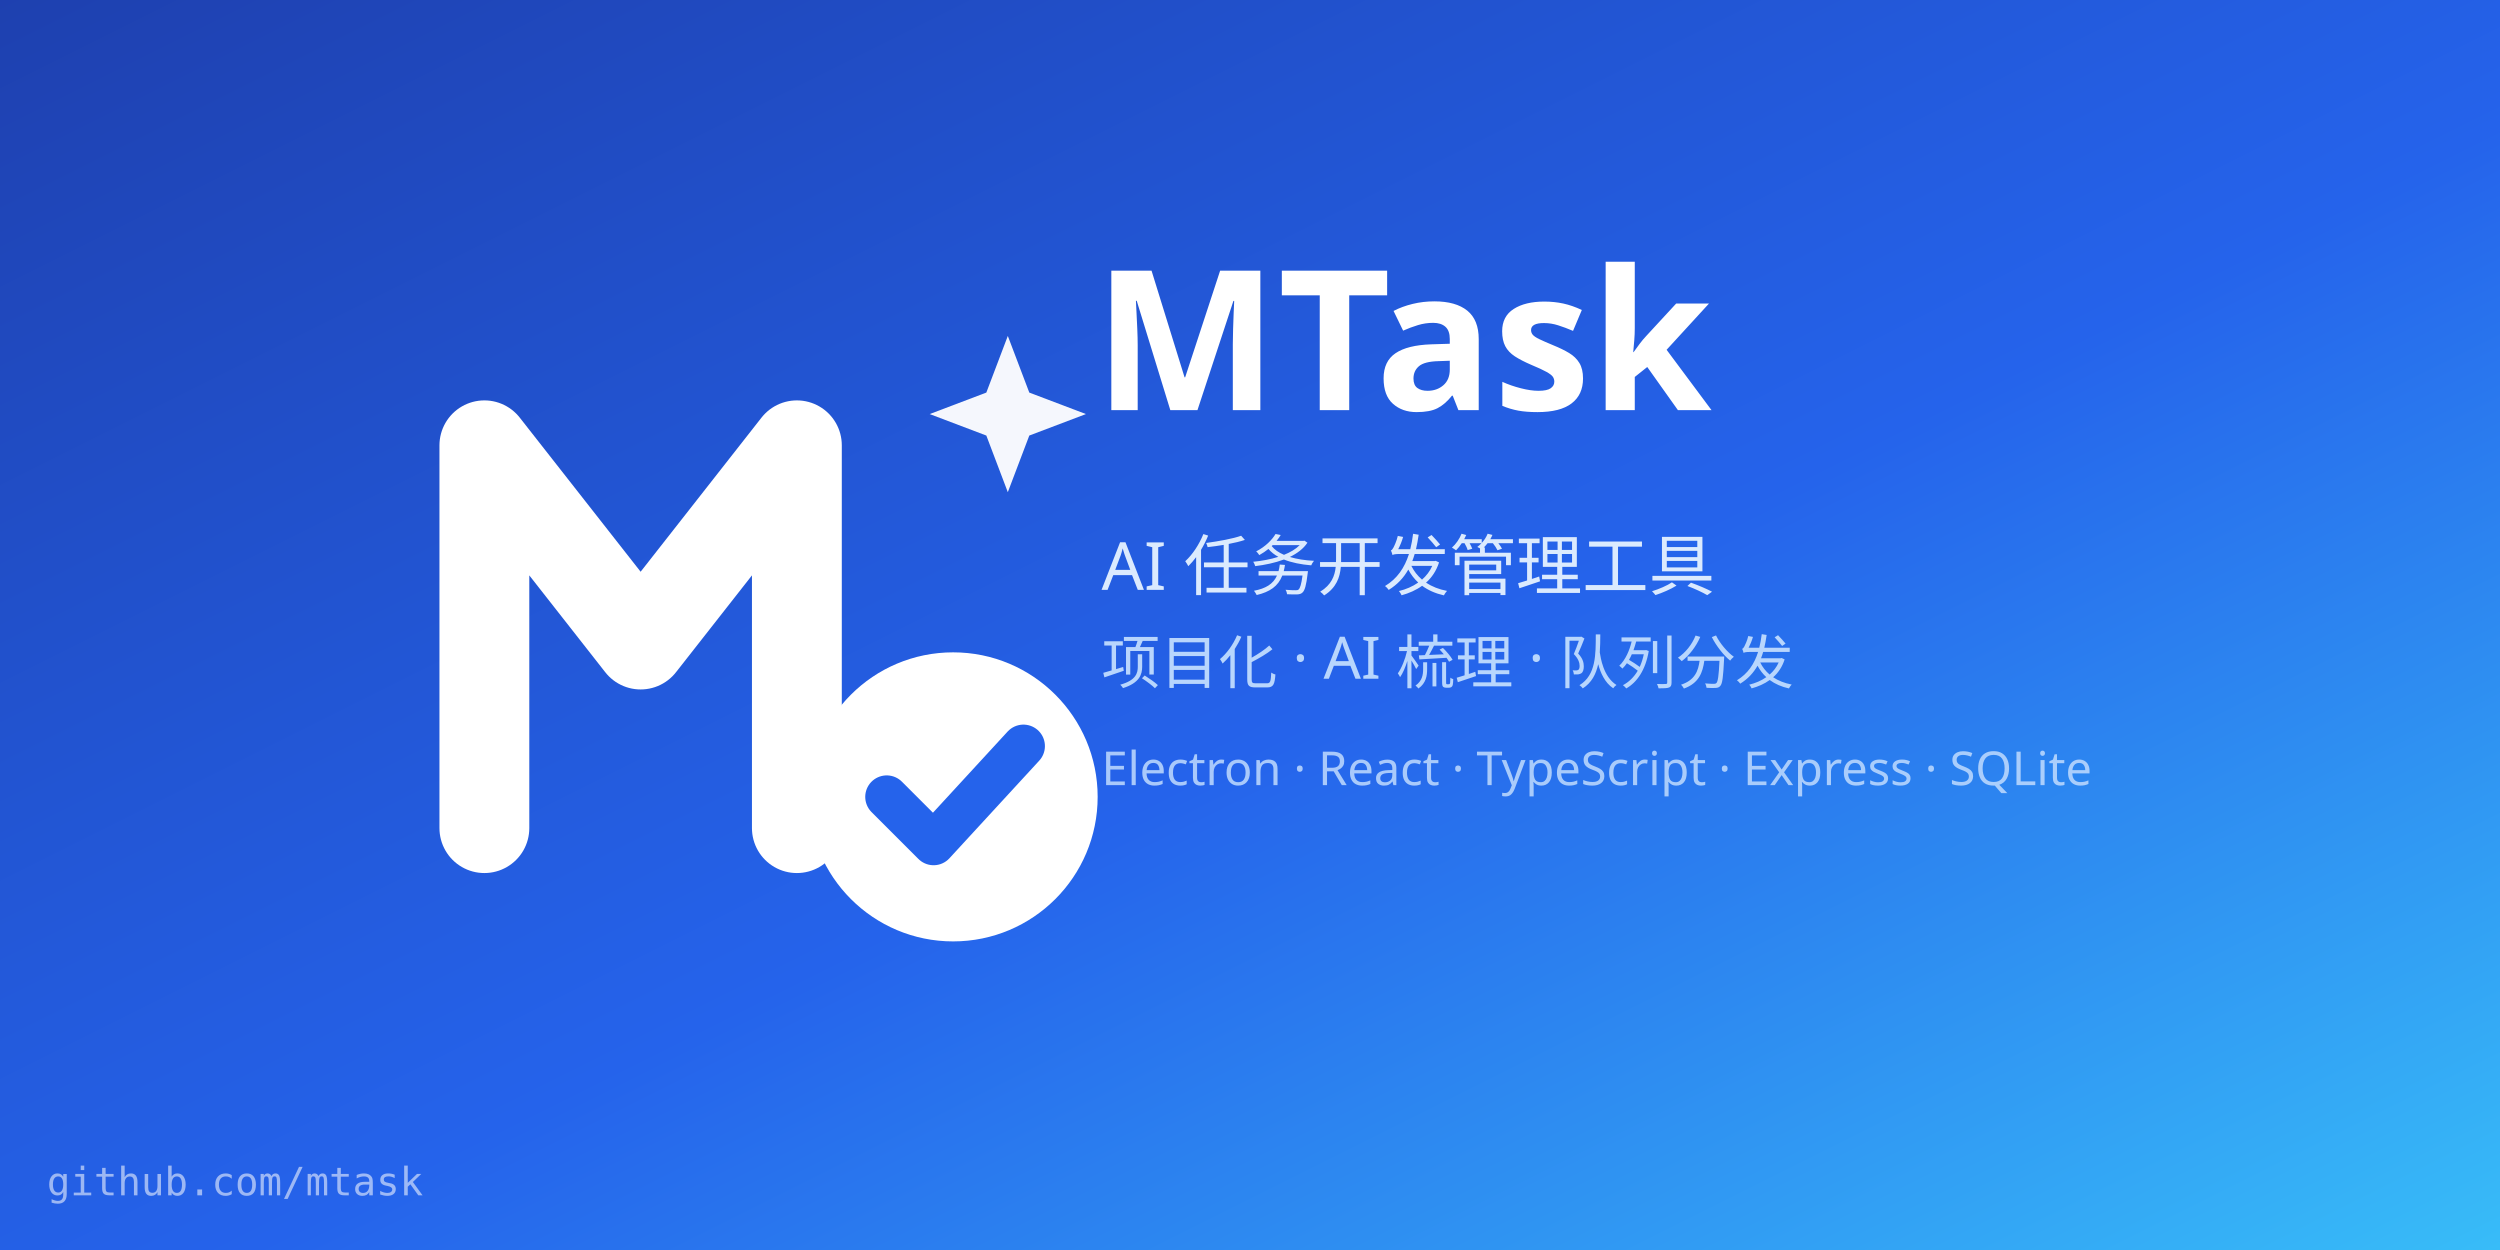
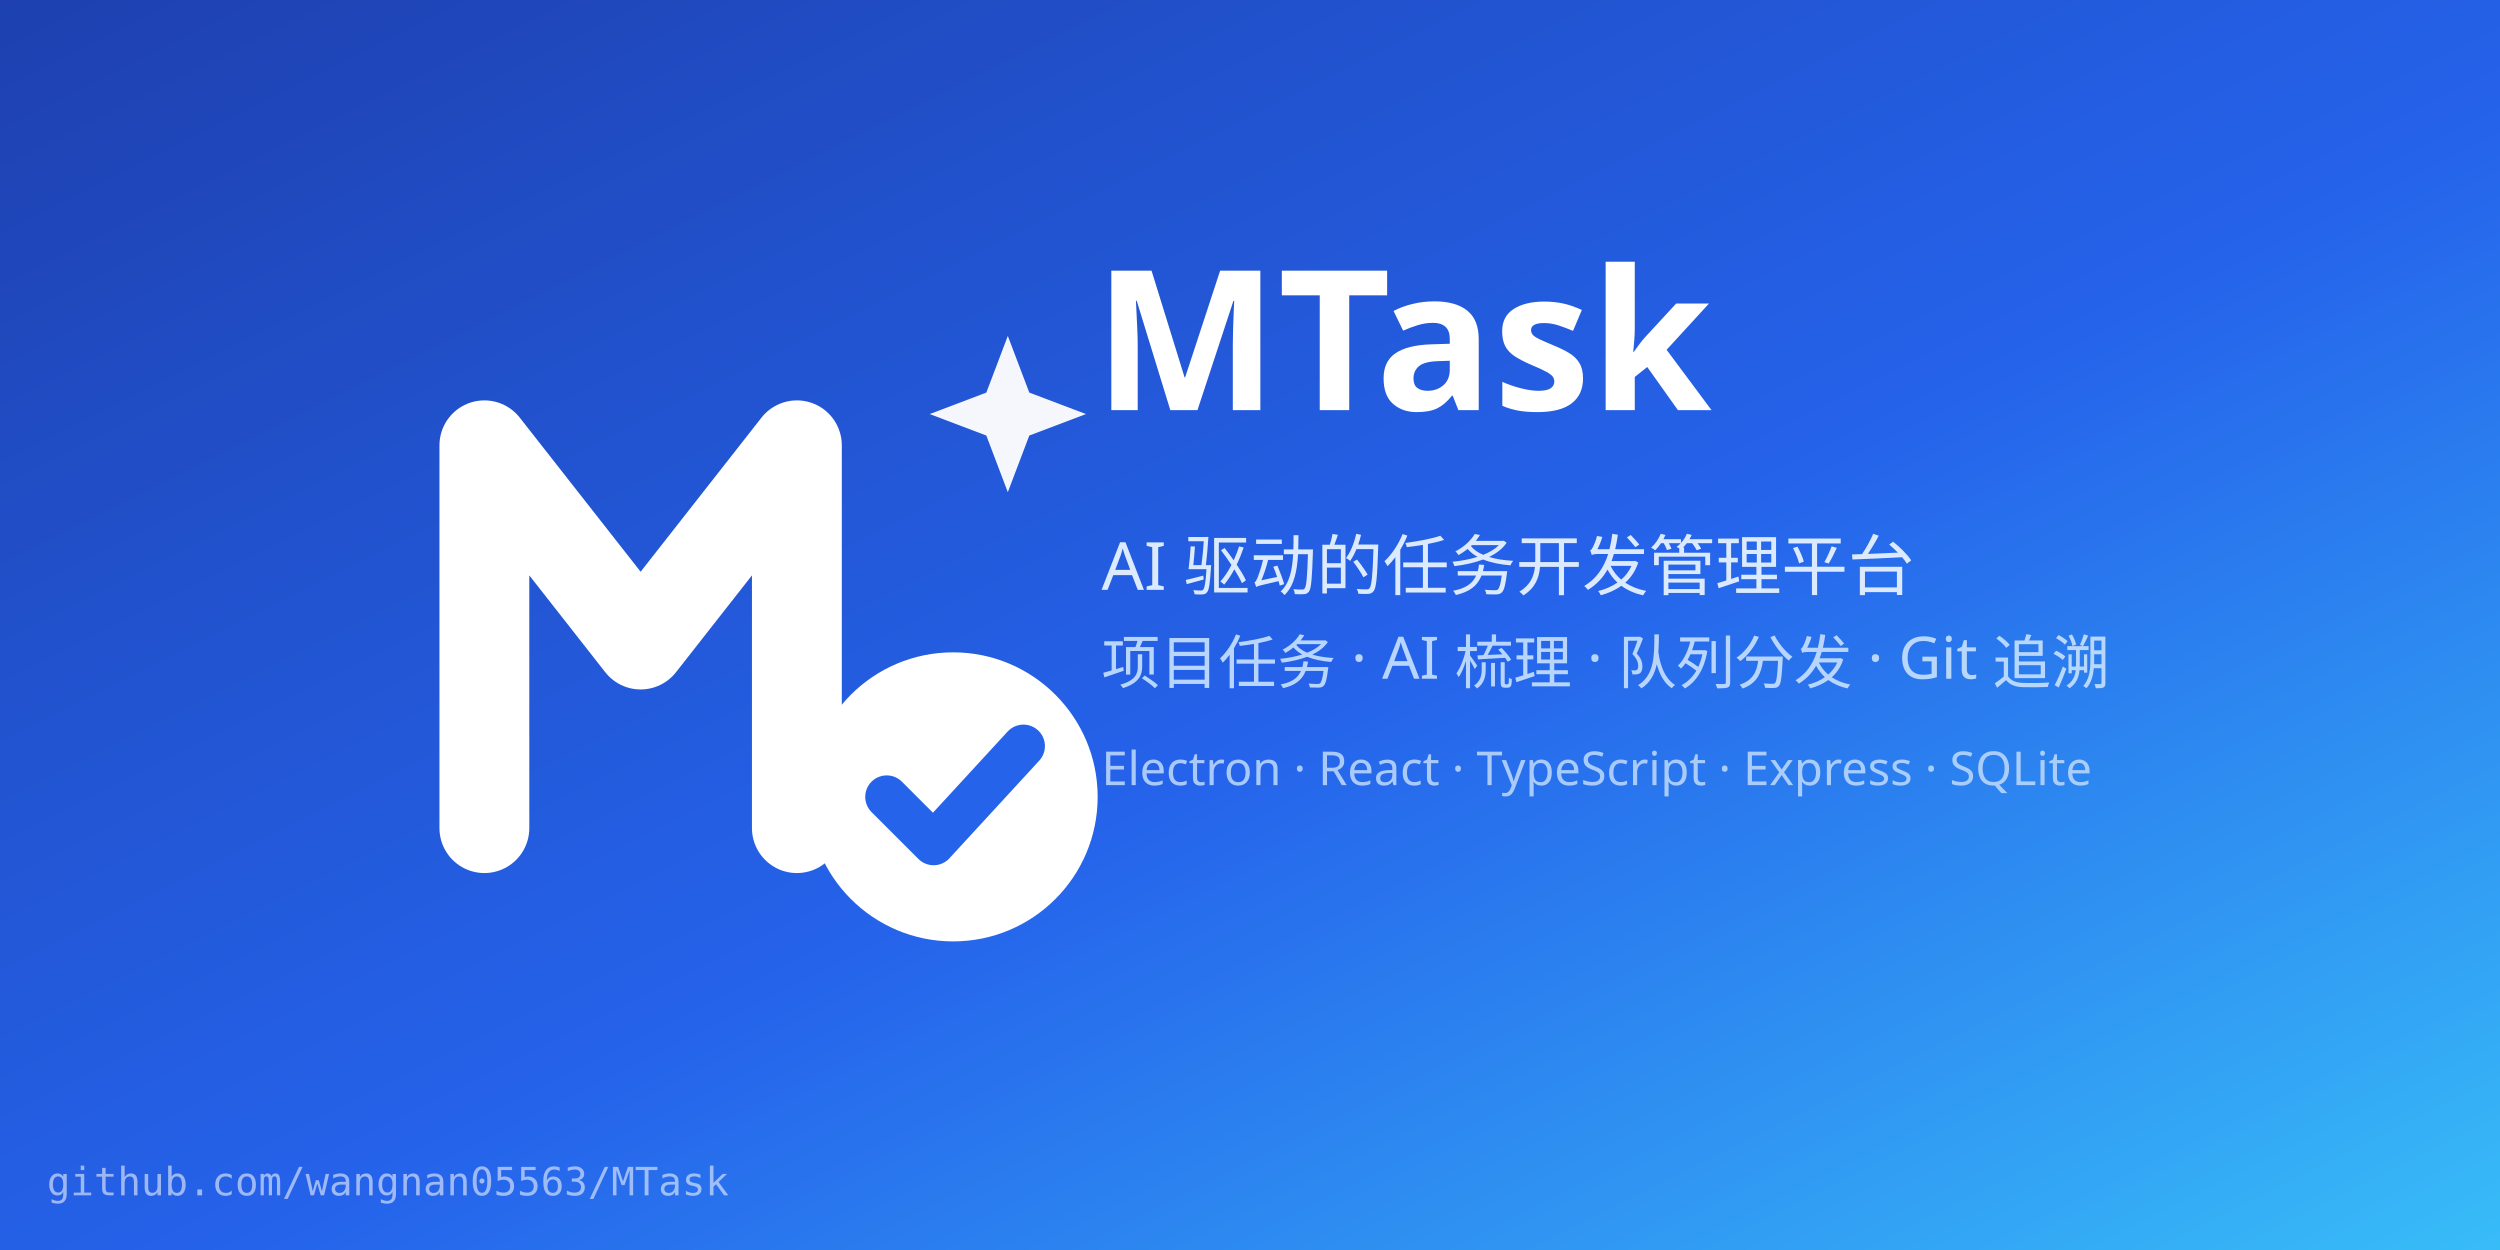
<svg xmlns="http://www.w3.org/2000/svg" width="1280" height="640" viewBox="0 0 1280 640">
  <defs>
    <linearGradient id="bg" x1="0" y1="0" x2="1" y2="1">
      <stop offset="0" stop-color="#1e40af" />
      <stop offset="0.55" stop-color="#2563eb" />
      <stop offset="1" stop-color="#38bdf8" />
    </linearGradient>
  </defs>
  <rect x="0" y="0" width="1280" height="640" fill="url(#bg)" />
  <g transform="translate(120 64) scale(1.0)">
    <path d="M128 360 V164 L208 266 L288 164 V360" fill="none" stroke="#ffffff" stroke-width="46" stroke-linecap="round" stroke-linejoin="round" />
    <circle cx="368" cy="344" r="74" fill="#ffffff" />
    <path d="M334 344 l24 24 l46 -50" fill="none" stroke="#2563eb" stroke-width="22" stroke-linecap="round" stroke-linejoin="round" />
    <path d="M396 108 l11 29 l29 11 l-29 11 l-11 29 l-11 -29 l-29 -11 l29 -11 z" fill="#ffffff" opacity="0.95" />
  </g>
  <g transform="translate(560 210)">
    <text x="0" y="0" font-family="'Segoe UI','PingFang SC','Microsoft YaHei',sans-serif" font-size="100" font-weight="700" fill="#ffffff">MTask</text>
-     <text x="4" y="92" font-family="'Segoe UI','PingFang SC','Microsoft YaHei',sans-serif" font-size="34" font-weight="500" fill="#dbeafe">AI 任务开发管理工具</text>
-     <text x="4" y="140" font-family="'Segoe UI','PingFang SC','Microsoft YaHei',sans-serif" font-size="30" font-weight="400" fill="#bfdbfe" opacity="0.95">项目化 · AI 梳理 · 队列分发</text>
+     <text x="4" y="92" font-family="'Segoe UI','PingFang SC','Microsoft YaHei',sans-serif" font-size="34" font-weight="500" fill="#dbeafe">AI 驱动的任务开发管理平台</text>
+     <text x="4" y="140" font-family="'Segoe UI','PingFang SC','Microsoft YaHei',sans-serif" font-size="30" font-weight="400" fill="#bfdbfe" opacity="0.95">项目任务 · AI 梳理 · 队列分发 · Git 追溯</text>
    <text x="4" y="192" font-family="'Segoe UI','PingFang SC','Microsoft YaHei',sans-serif" font-size="24" fill="#bfdbfe" opacity="0.85">Electron · React · TypeScript · Express · SQLite</text>
  </g>
-   <text x="24" y="612" font-family="Consolas,Menlo,monospace" font-size="20" fill="#ffffff" opacity="0.55">github.com/mtask</text>
+   <text x="24" y="612" font-family="Consolas,Menlo,monospace" font-size="20" fill="#ffffff" opacity="0.55">github.com/wangnan05563/MTask</text>
</svg>
